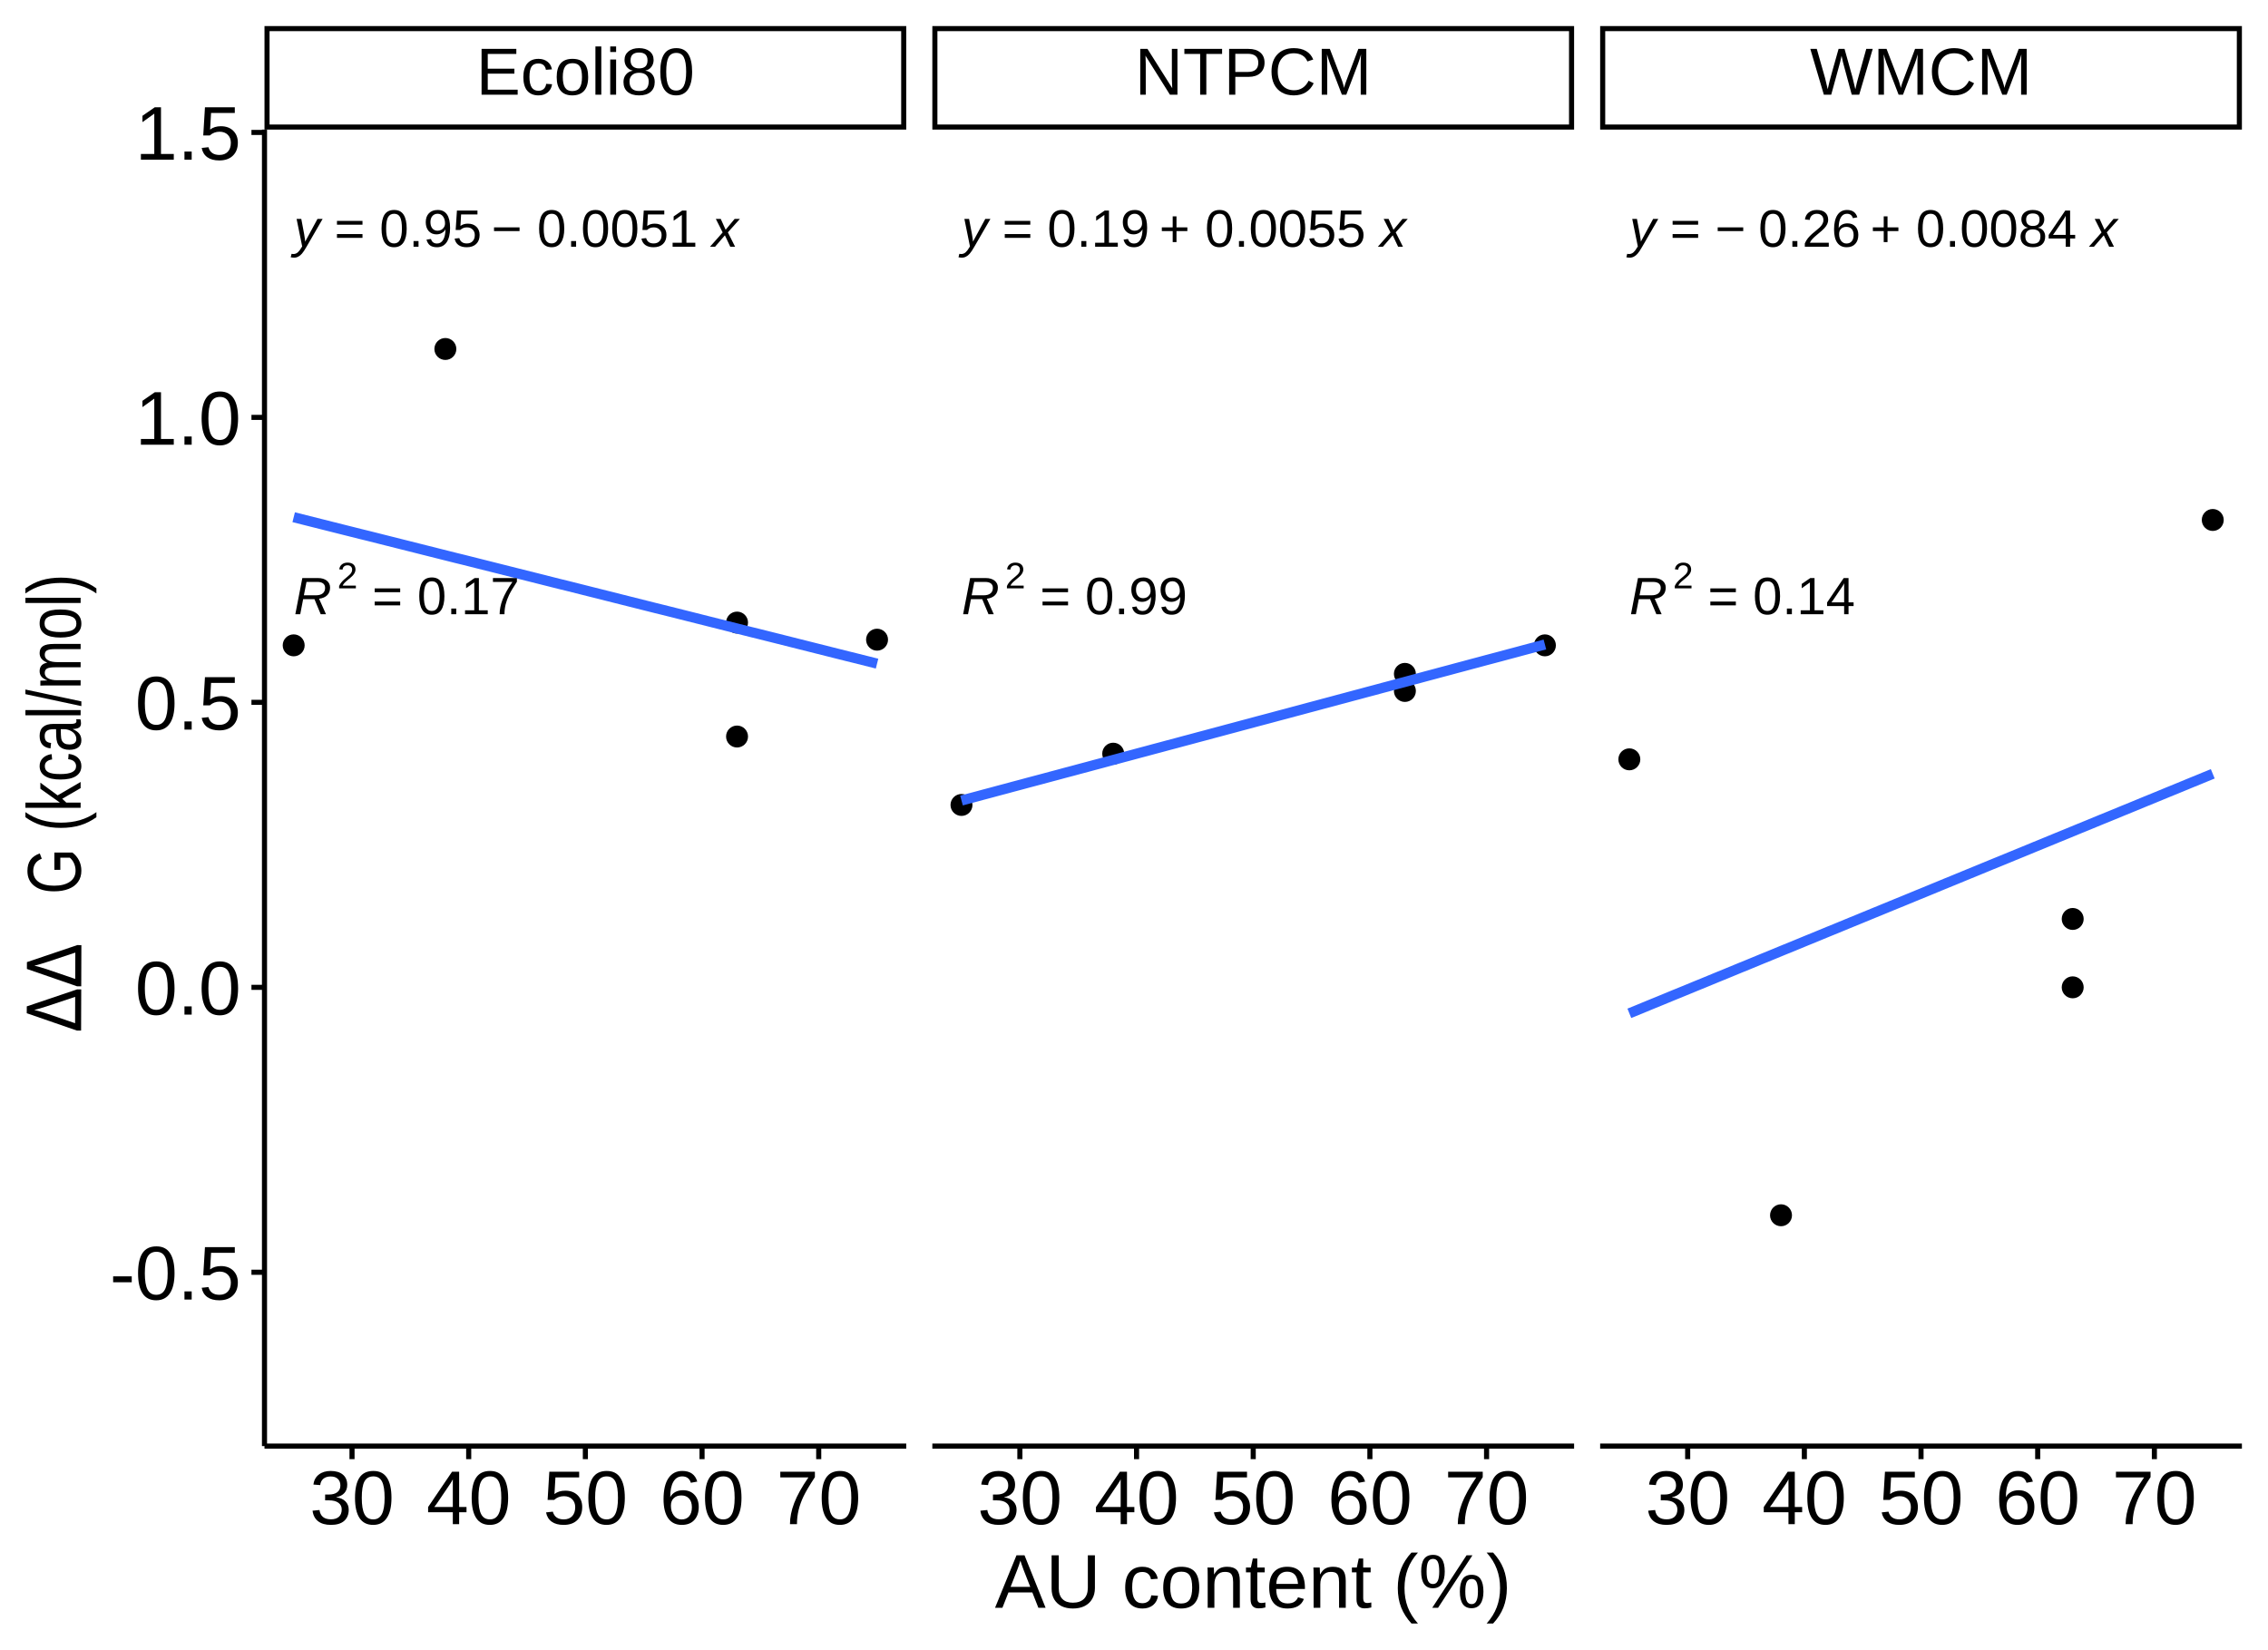
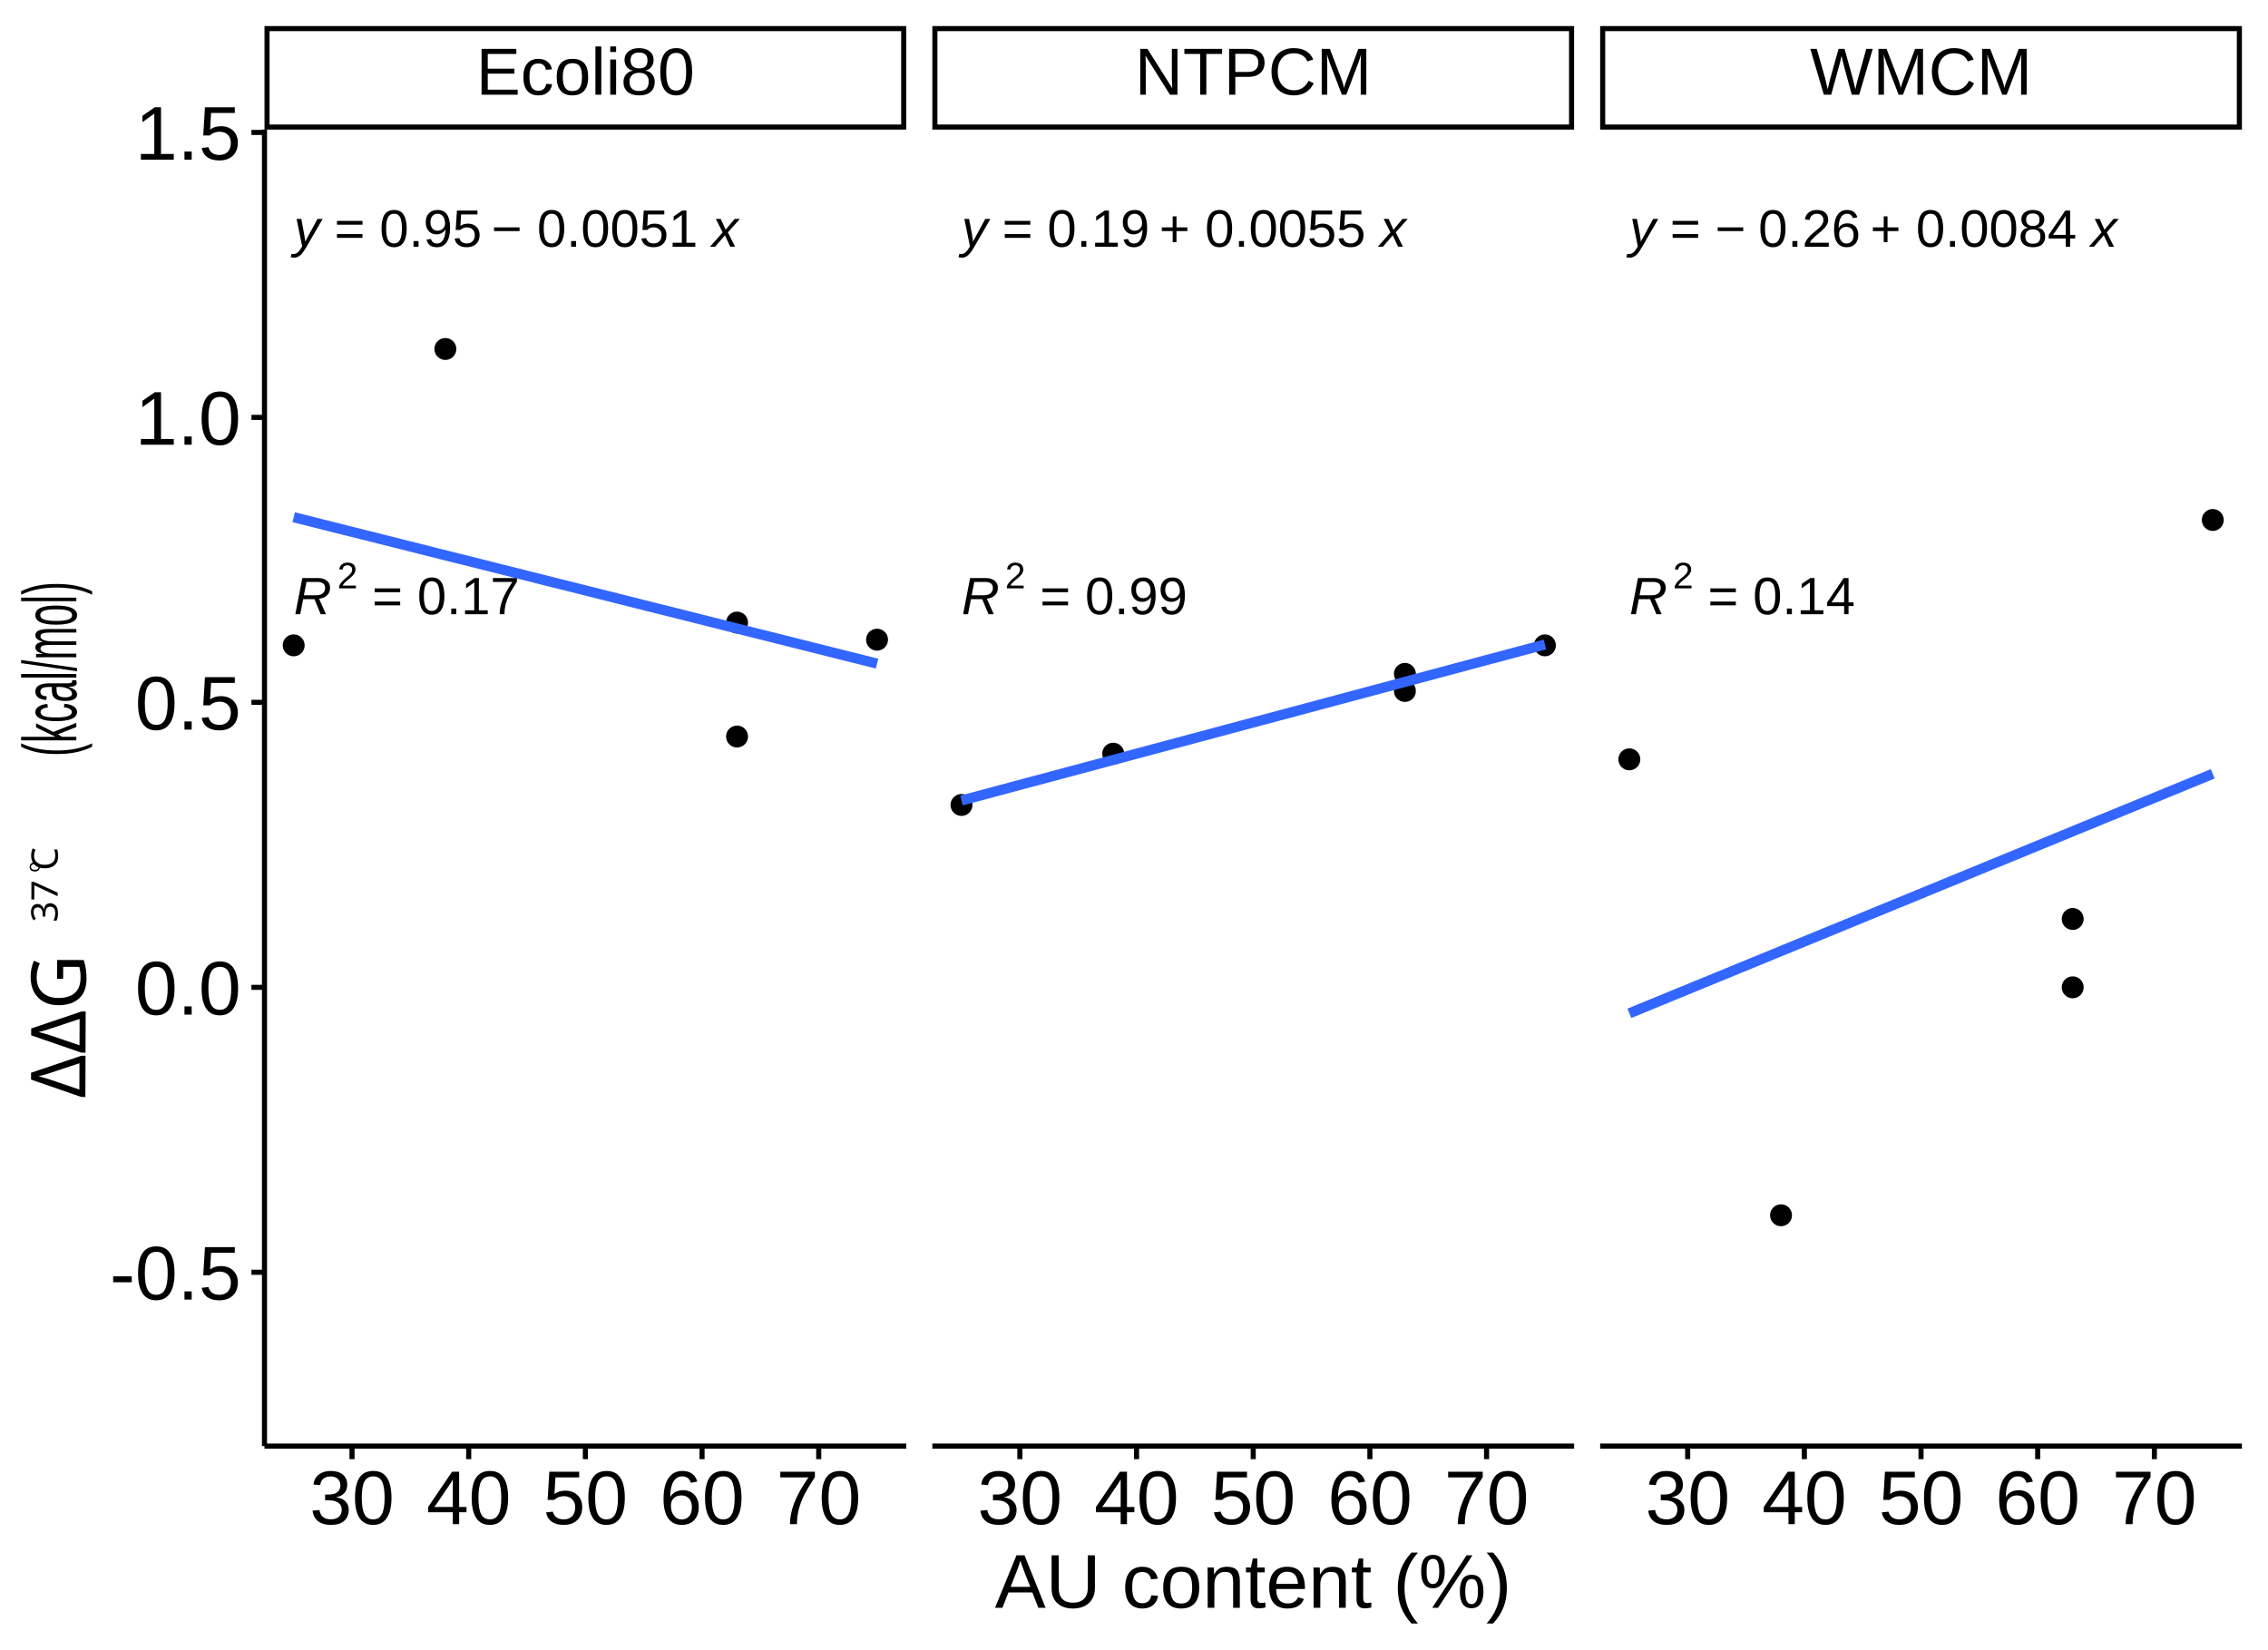
<svg xmlns="http://www.w3.org/2000/svg" class="svglite" width="476.25pt" height="346.50pt" viewBox="0 0 476.25 346.50" version="1.1" id="svg309">
  <defs id="defs4">
    <style type="text/css" id="style2">
    .svglite line, .svglite polyline, .svglite polygon, .svglite path, .svglite rect, .svglite circle {
      fill: none;
      stroke: #000000;
      stroke-linecap: round;
      stroke-linejoin: round;
      stroke-miterlimit: 10.00;
    }
    .svglite text {
      white-space: pre;
    }
  </style>
  </defs>
  <rect width="100%" height="100%" style="stroke: none; fill: #FFFFFF;" id="rect6" />
  <defs id="defs11">
    <clipPath id="cpMC4wMHw0NzYuMjV8MC4wMHwzNDYuNTA=">
      <rect x="0.00" y="0.00" width="476.25" height="346.50" id="rect8" />
    </clipPath>
  </defs>
  <g clip-path="url(#cpMC4wMHw0NzYuMjV8MC4wMHwzNDYuNTA=)" id="g15">
    <rect x="0.00" y="0" width="476.25" height="346.50" style="stroke-width: 1.07; stroke: #FFFFFF; fill: #FFFFFF;" id="rect13" />
  </g>
  <defs id="defs20">
    <clipPath id="cpNTUuNTR8MTkwLjMwfDI3LjIxfDMwMy43MA==">
      <rect x="55.54" y="27.21" width="134.76" height="276.49" id="rect17" />
    </clipPath>
  </defs>
  <g clip-path="url(#cpNTUuNTR8MTkwLjMwfDI3LjIxfDMwMy43MA==)" id="g66">
    <rect x="55.54" y="27.21" width="134.76" height="276.49" style="stroke-width: 1.07; stroke: none; fill: #FFFFFF;" id="rect22" />
    <circle cx="61.67" cy="135.53" r="1.95" style="stroke-width: 0.71; fill: #000000;" id="circle24" />
    <circle cx="93.52" cy="73.29" r="1.95" style="stroke-width: 0.71; fill: #000000;" id="circle26" />
    <circle cx="154.77" cy="154.68" r="1.95" style="stroke-width: 0.71; fill: #000000;" id="circle28" />
    <circle cx="154.77" cy="130.75" r="1.95" style="stroke-width: 0.71; fill: #000000;" id="circle30" />
    <circle cx="184.17" cy="134.34" r="1.95" style="stroke-width: 0.71; fill: #000000;" id="circle32" />
    <polyline points="61.67,108.62 63.22,109.01 64.77,109.40 66.32,109.79 67.87,110.18 69.42,110.57 70.97,110.96 72.52,111.35 74.08,111.74 75.63,112.13 77.18,112.51 78.73,112.90 80.28,113.29 81.83,113.68 83.38,114.07 84.93,114.46 86.48,114.85 88.03,115.24 89.58,115.63 91.13,116.02 92.68,116.41 94.23,116.80 95.78,117.19 97.34,117.57 98.89,117.96 100.44,118.35 101.99,118.74 103.54,119.13 105.09,119.52 106.64,119.91 108.19,120.30 109.74,120.69 111.29,121.08 112.84,121.47 114.39,121.86 115.94,122.25 117.49,122.64 119.05,123.02 120.60,123.41 122.15,123.80 123.70,124.19 125.25,124.58 126.80,124.97 128.35,125.36 129.90,125.75 131.45,126.14 133.00,126.53 134.55,126.92 136.10,127.31 137.65,127.70 139.20,128.08 140.76,128.47 142.31,128.86 143.86,129.25 145.41,129.64 146.96,130.03 148.51,130.42 150.06,130.81 151.61,131.20 153.16,131.59 154.71,131.98 156.26,132.37 157.81,132.76 159.36,133.14 160.91,133.53 162.47,133.92 164.02,134.31 165.57,134.70 167.12,135.09 168.67,135.48 170.22,135.87 171.77,136.26 173.32,136.65 174.87,137.04 176.42,137.43 177.97,137.82 179.52,138.20 181.07,138.59 182.62,138.98 184.17,139.37 " style="stroke-width: 2.13; stroke: #3366FF; stroke-linecap: butt;" id="polyline34" />
    <text x="61.67" y="51.81" style="font-size: 11.04px; font-style: italic; font-family: &quot;Arial&quot;;" textLength="5.52px" lengthAdjust="spacingAndGlyphs" id="text36">y</text>
    <text x="67.18" y="51.81" style="font-size: 11.04px; font-family: &quot;Arial&quot;;" textLength="3.02px" lengthAdjust="spacingAndGlyphs" id="text38" />
    <text x="70.21" y="51.81" style="font-size: 11.04px; font-family: &quot;Arial&quot;;" textLength="6.44px" lengthAdjust="spacingAndGlyphs" id="text40">=</text>
    <text x="76.65" y="51.81" style="font-size: 11.04px; font-family: &quot;Arial&quot;;" textLength="3.02px" lengthAdjust="spacingAndGlyphs" id="text42" />
    <text x="79.68" y="51.81" style="font-size: 11.04px; font-family: &quot;Arial&quot;;" textLength="21.47px" lengthAdjust="spacingAndGlyphs" id="text44">0.95</text>
    <text x="103.19" y="51.81" style="font-size: 11.04px; font-family: &quot;Arial&quot;;" textLength="7.54px" lengthAdjust="spacingAndGlyphs" id="text46">−</text>
    <text x="112.77" y="51.81" style="font-size: 11.04px; font-family: &quot;Arial&quot;;" textLength="33.74px" lengthAdjust="spacingAndGlyphs" id="text48">0.0051</text>
    <text x="146.51" y="51.81" style="font-size: 11.04px; font-family: &quot;Arial&quot;;" textLength="3.02px" lengthAdjust="spacingAndGlyphs" id="text50" />
    <text x="149.53" y="51.81" style="font-size: 11.04px; font-style: italic; font-family: &quot;Arial&quot;;" textLength="5.52px" lengthAdjust="spacingAndGlyphs" id="text52">x</text>
    <text x="61.67" y="128.99" style="font-size: 11.04px; font-style: italic; font-family: &quot;Arial&quot;;" textLength="7.96px" lengthAdjust="spacingAndGlyphs" id="text54">R</text>
    <text x="70.82" y="123.56" style="font-size: 7.73px; font-family: &quot;Arial&quot;;" textLength="4.29px" lengthAdjust="spacingAndGlyphs" id="text56">2</text>
    <text x="75.11" y="128.99" style="font-size: 11.04px; font-family: &quot;Arial&quot;;" textLength="3.02px" lengthAdjust="spacingAndGlyphs" id="text58" />
    <text x="78.13" y="128.99" style="font-size: 11.04px; font-family: &quot;Arial&quot;;" textLength="6.44px" lengthAdjust="spacingAndGlyphs" id="text60">=</text>
    <text x="84.58" y="128.99" style="font-size: 11.04px; font-family: &quot;Arial&quot;;" textLength="3.02px" lengthAdjust="spacingAndGlyphs" id="text62" />
    <text x="87.60" y="128.99" style="font-size: 11.04px; font-family: &quot;Arial&quot;;" textLength="21.47px" lengthAdjust="spacingAndGlyphs" id="text64">0.17</text>
  </g>
  <g clip-path="url(#cpMC4wMHw0NzYuMjV8MC4wMHwzNDYuNTA=)" id="g68" />
  <defs id="defs73">
    <clipPath id="cpMTk1Ljc4fDMzMC41NHwyNy4yMXwzMDMuNzA=">
      <rect x="195.78" y="27.21" width="134.76" height="276.49" id="rect70" />
    </clipPath>
  </defs>
  <g clip-path="url(#cpMTk1Ljc4fDMzMC41NHwyNy4yMXwzMDMuNzA=)" id="g119">
    <rect x="195.78" y="27.21" width="134.76" height="276.49" style="stroke-width: 1.07; stroke: none; fill: #FFFFFF;" id="rect75" />
    <circle cx="201.90" cy="169.05" r="1.95" style="stroke-width: 0.71; fill: #000000;" id="circle77" />
    <circle cx="233.76" cy="158.28" r="1.95" style="stroke-width: 0.71; fill: #000000;" id="circle79" />
    <circle cx="295.01" cy="141.52" r="1.95" style="stroke-width: 0.71; fill: #000000;" id="circle81" />
    <circle cx="295.01" cy="145.11" r="1.95" style="stroke-width: 0.71; fill: #000000;" id="circle83" />
    <circle cx="324.41" cy="135.53" r="1.95" style="stroke-width: 0.71; fill: #000000;" id="circle85" />
    <polyline points="201.90,168.12 203.46,167.70 205.01,167.29 206.56,166.87 208.11,166.46 209.66,166.04 211.21,165.63 212.76,165.21 214.31,164.80 215.86,164.38 217.41,163.97 218.96,163.56 220.51,163.14 222.06,162.73 223.61,162.31 225.17,161.90 226.72,161.48 228.27,161.07 229.82,160.65 231.37,160.24 232.92,159.82 234.47,159.41 236.02,158.99 237.57,158.58 239.12,158.16 240.67,157.75 242.22,157.33 243.77,156.92 245.32,156.50 246.88,156.09 248.43,155.67 249.98,155.26 251.53,154.84 253.08,154.43 254.63,154.01 256.18,153.60 257.73,153.18 259.28,152.77 260.83,152.35 262.38,151.94 263.93,151.52 265.48,151.11 267.03,150.70 268.58,150.28 270.14,149.87 271.69,149.45 273.24,149.04 274.79,148.62 276.34,148.21 277.89,147.79 279.44,147.38 280.99,146.96 282.54,146.55 284.09,146.13 285.64,145.72 287.19,145.30 288.74,144.89 290.29,144.47 291.85,144.06 293.40,143.64 294.95,143.23 296.50,142.81 298.05,142.40 299.60,141.98 301.15,141.57 302.70,141.15 304.25,140.74 305.80,140.32 307.35,139.91 308.90,139.49 310.45,139.08 312.00,138.66 313.56,138.25 315.11,137.84 316.66,137.42 318.21,137.01 319.76,136.59 321.31,136.18 322.86,135.76 324.41,135.35 " style="stroke-width: 2.13; stroke: #3366FF; stroke-linecap: butt;" id="polyline87" />
    <text x="201.90" y="51.81" style="font-size: 11.04px; font-style: italic; font-family: &quot;Arial&quot;;" textLength="5.52px" lengthAdjust="spacingAndGlyphs" id="text89">y</text>
    <text x="207.42" y="51.81" style="font-size: 11.04px; font-family: &quot;Arial&quot;;" textLength="3.02px" lengthAdjust="spacingAndGlyphs" id="text91" />
    <text x="210.44" y="51.81" style="font-size: 11.04px; font-family: &quot;Arial&quot;;" textLength="6.44px" lengthAdjust="spacingAndGlyphs" id="text93">=</text>
    <text x="216.89" y="51.81" style="font-size: 11.04px; font-family: &quot;Arial&quot;;" textLength="3.02px" lengthAdjust="spacingAndGlyphs" id="text95" />
    <text x="219.91" y="51.81" style="font-size: 11.04px; font-family: &quot;Arial&quot;;" textLength="21.47px" lengthAdjust="spacingAndGlyphs" id="text97">0.19</text>
    <text x="243.42" y="51.81" style="font-size: 11.04px; font-family: &quot;Arial&quot;;" textLength="7.55px" lengthAdjust="spacingAndGlyphs" id="text99">+</text>
    <text x="253.01" y="51.81" style="font-size: 11.04px; font-family: &quot;Arial&quot;;" textLength="33.74px" lengthAdjust="spacingAndGlyphs" id="text101">0.0055</text>
    <text x="286.75" y="51.81" style="font-size: 11.04px; font-family: &quot;Arial&quot;;" textLength="3.02px" lengthAdjust="spacingAndGlyphs" id="text103" />
    <text x="289.77" y="51.81" style="font-size: 11.04px; font-style: italic; font-family: &quot;Arial&quot;;" textLength="5.52px" lengthAdjust="spacingAndGlyphs" id="text105">x</text>
    <text x="201.90" y="128.99" style="font-size: 11.04px; font-style: italic; font-family: &quot;Arial&quot;;" textLength="7.96px" lengthAdjust="spacingAndGlyphs" id="text107">R</text>
    <text x="211.05" y="123.56" style="font-size: 7.73px; font-family: &quot;Arial&quot;;" textLength="4.29px" lengthAdjust="spacingAndGlyphs" id="text109">2</text>
    <text x="215.34" y="128.99" style="font-size: 11.04px; font-family: &quot;Arial&quot;;" textLength="3.02px" lengthAdjust="spacingAndGlyphs" id="text111" />
    <text x="218.37" y="128.99" style="font-size: 11.04px; font-family: &quot;Arial&quot;;" textLength="6.44px" lengthAdjust="spacingAndGlyphs" id="text113">=</text>
    <text x="224.81" y="128.99" style="font-size: 11.04px; font-family: &quot;Arial&quot;;" textLength="3.02px" lengthAdjust="spacingAndGlyphs" id="text115" />
    <text x="227.84" y="128.99" style="font-size: 11.04px; font-family: &quot;Arial&quot;;" textLength="21.47px" lengthAdjust="spacingAndGlyphs" id="text117">0.99</text>
  </g>
  <g clip-path="url(#cpMC4wMHw0NzYuMjV8MC4wMHwzNDYuNTA=)" id="g121" />
  <defs id="defs126">
    <clipPath id="cpMzM2LjAxfDQ3MC43N3wyNy4yMXwzMDMuNzA=">
      <rect x="336.01" y="27.21" width="134.76" height="276.49" id="rect123" />
    </clipPath>
  </defs>
  <g clip-path="url(#cpMzM2LjAxfDQ3MC43N3wyNy4yMXwzMDMuNzA=)" id="g174">
    <rect x="336.01" y="27.21" width="134.76" height="276.49" style="stroke-width: 1.07; stroke: none; fill: #FFFFFF;" id="rect128" />
    <circle cx="342.14" cy="159.47" r="1.95" style="stroke-width: 0.71; fill: #000000;" id="circle130" />
    <circle cx="373.99" cy="255.22" r="1.95" style="stroke-width: 0.71; fill: #000000;" id="circle132" />
    <circle cx="435.24" cy="207.35" r="1.95" style="stroke-width: 0.71; fill: #000000;" id="circle134" />
    <circle cx="435.24" cy="192.99" r="1.95" style="stroke-width: 0.71; fill: #000000;" id="circle136" />
    <circle cx="464.65" cy="109.20" r="1.95" style="stroke-width: 0.71; fill: #000000;" id="circle138" />
    <polyline points="342.14,212.81 343.69,212.18 345.24,211.54 346.79,210.90 348.34,210.27 349.89,209.63 351.44,208.99 352.99,208.36 354.55,207.72 356.10,207.08 357.65,206.45 359.20,205.81 360.75,205.17 362.30,204.54 363.85,203.90 365.40,203.26 366.95,202.63 368.50,201.99 370.05,201.35 371.60,200.72 373.15,200.08 374.70,199.44 376.26,198.81 377.81,198.17 379.36,197.53 380.91,196.90 382.46,196.26 384.01,195.62 385.56,194.99 387.11,194.35 388.66,193.71 390.21,193.08 391.76,192.44 393.31,191.80 394.86,191.17 396.41,190.53 397.97,189.89 399.52,189.26 401.07,188.62 402.62,187.98 404.17,187.35 405.72,186.71 407.27,186.07 408.82,185.43 410.37,184.80 411.92,184.16 413.47,183.52 415.02,182.89 416.57,182.25 418.12,181.61 419.67,180.98 421.23,180.34 422.78,179.70 424.33,179.07 425.88,178.43 427.43,177.79 428.98,177.16 430.53,176.52 432.08,175.88 433.63,175.25 435.18,174.61 436.73,173.97 438.28,173.34 439.83,172.70 441.38,172.06 442.94,171.43 444.49,170.79 446.04,170.15 447.59,169.52 449.14,168.88 450.69,168.24 452.24,167.61 453.79,166.97 455.34,166.33 456.89,165.70 458.44,165.06 459.99,164.42 461.54,163.79 463.09,163.15 464.65,162.51 " style="stroke-width: 2.13; stroke: #3366FF; stroke-linecap: butt;" id="polyline140" />
    <text x="342.14" y="51.81" style="font-size: 11.04px; font-style: italic; font-family: &quot;Arial&quot;;" textLength="5.52px" lengthAdjust="spacingAndGlyphs" id="text142">y</text>
    <text x="347.66" y="51.81" style="font-size: 11.04px; font-family: &quot;Arial&quot;;" textLength="3.02px" lengthAdjust="spacingAndGlyphs" id="text144" />
    <text x="350.68" y="51.81" style="font-size: 11.04px; font-family: &quot;Arial&quot;;" textLength="6.44px" lengthAdjust="spacingAndGlyphs" id="text146">=</text>
    <text x="357.12" y="51.81" style="font-size: 11.04px; font-family: &quot;Arial&quot;;" textLength="3.02px" lengthAdjust="spacingAndGlyphs" id="text148" />
    <text x="360.15" y="51.81" style="font-size: 11.04px; font-family: &quot;Arial&quot;;" textLength="7.54px" lengthAdjust="spacingAndGlyphs" id="text150">−</text>
    <text x="369.22" y="51.81" style="font-size: 11.04px; font-family: &quot;Arial&quot;;" textLength="21.47px" lengthAdjust="spacingAndGlyphs" id="text152">0.26</text>
    <text x="392.73" y="51.81" style="font-size: 11.04px; font-family: &quot;Arial&quot;;" textLength="7.55px" lengthAdjust="spacingAndGlyphs" id="text154">+</text>
    <text x="402.32" y="51.81" style="font-size: 11.04px; font-family: &quot;Arial&quot;;" textLength="33.74px" lengthAdjust="spacingAndGlyphs" id="text156">0.0084</text>
    <text x="436.06" y="51.81" style="font-size: 11.04px; font-family: &quot;Arial&quot;;" textLength="3.02px" lengthAdjust="spacingAndGlyphs" id="text158" />
    <text x="439.08" y="51.81" style="font-size: 11.04px; font-style: italic; font-family: &quot;Arial&quot;;" textLength="5.52px" lengthAdjust="spacingAndGlyphs" id="text160">x</text>
    <text x="342.14" y="128.99" style="font-size: 11.04px; font-style: italic; font-family: &quot;Arial&quot;;" textLength="7.96px" lengthAdjust="spacingAndGlyphs" id="text162">R</text>
    <text x="351.29" y="123.56" style="font-size: 7.73px; font-family: &quot;Arial&quot;;" textLength="4.29px" lengthAdjust="spacingAndGlyphs" id="text164">2</text>
    <text x="355.58" y="128.99" style="font-size: 11.04px; font-family: &quot;Arial&quot;;" textLength="3.02px" lengthAdjust="spacingAndGlyphs" id="text166" />
    <text x="358.60" y="128.99" style="font-size: 11.04px; font-family: &quot;Arial&quot;;" textLength="6.44px" lengthAdjust="spacingAndGlyphs" id="text168">=</text>
    <text x="365.05" y="128.99" style="font-size: 11.04px; font-family: &quot;Arial&quot;;" textLength="3.02px" lengthAdjust="spacingAndGlyphs" id="text170" />
    <text x="368.07" y="128.99" style="font-size: 11.04px; font-family: &quot;Arial&quot;;" textLength="21.47px" lengthAdjust="spacingAndGlyphs" id="text172">0.14</text>
  </g>
  <g clip-path="url(#cpMC4wMHw0NzYuMjV8MC4wMHwzNDYuNTA=)" id="g176" />
  <defs id="defs181">
    <clipPath id="cpNTUuNTR8MTkwLjMwfDUuNDh8MjcuMjE=">
      <rect x="55.54" y="5.48" width="134.76" height="21.73" id="rect178" />
    </clipPath>
  </defs>
  <g clip-path="url(#cpNTUuNTR8MTkwLjMwfDUuNDh8MjcuMjE=)" id="g187">
    <rect x="55.54" y="5.48" width="134.76" height="21.73" style="stroke-width: 2.13; fill: #FFFFFF;" id="rect183" />
    <text x="99.97" y="19.89" style="font-size: 14.00px; font-family: &quot;Arial&quot;;" textLength="45.91px" lengthAdjust="spacingAndGlyphs" id="text185">Ecoli80</text>
  </g>
  <g clip-path="url(#cpMC4wMHw0NzYuMjV8MC4wMHwzNDYuNTA=)" id="g189" />
  <defs id="defs194">
    <clipPath id="cpMTk1Ljc4fDMzMC41NHw1LjQ4fDI3LjIx">
      <rect x="195.78" y="5.48" width="134.76" height="21.73" id="rect191" />
    </clipPath>
  </defs>
  <g clip-path="url(#cpMTk1Ljc4fDMzMC41NHw1LjQ4fDI3LjIx)" id="g200">
    <rect x="195.78" y="5.48" width="134.76" height="21.73" style="stroke-width: 2.13; fill: #FFFFFF;" id="rect196" />
    <text x="238.28" y="19.89" style="font-size: 14.00px; font-family: &quot;Arial&quot;;" textLength="49.76px" lengthAdjust="spacingAndGlyphs" id="text198">NTPCM</text>
  </g>
  <g clip-path="url(#cpMC4wMHw0NzYuMjV8MC4wMHwzNDYuNTA=)" id="g202" />
  <defs id="defs207">
    <clipPath id="cpMzM2LjAxfDQ3MC43N3w1LjQ4fDI3LjIx">
      <rect x="336.01" y="5.48" width="134.76" height="21.73" id="rect204" />
    </clipPath>
  </defs>
  <g clip-path="url(#cpMzM2LjAxfDQ3MC43N3w1LjQ4fDI3LjIx)" id="g213">
    <rect x="336.01" y="5.48" width="134.76" height="21.73" style="stroke-width: 2.13; fill: #FFFFFF;" id="rect209" />
    <text x="380.08" y="19.89" style="font-size: 14.00px; font-family: &quot;Arial&quot;;" textLength="46.63px" lengthAdjust="spacingAndGlyphs" id="text211">WMCM</text>
  </g>
-   <g clip-path="url(#cpMC4wMHw0NzYuMjV8MC4wMHwzNDYuNTA=)" id="g307">
-     <polyline points="55.54,303.70 190.30,303.70 " style="stroke-width: 1.07; stroke-linecap: butt;" id="polyline215" />
-     <polyline points="73.92,306.44 73.92,303.70 " style="stroke-width: 1.07; stroke-linecap: butt;" id="polyline217" />
-     <polyline points="98.42,306.44 98.42,303.70 " style="stroke-width: 1.07; stroke-linecap: butt;" id="polyline219" />
-     <polyline points="122.92,306.44 122.92,303.70 " style="stroke-width: 1.07; stroke-linecap: butt;" id="polyline221" />
-     <polyline points="147.42,306.44 147.42,303.70 " style="stroke-width: 1.07; stroke-linecap: butt;" id="polyline223" />
-     <polyline points="171.92,306.44 171.92,303.70 " style="stroke-width: 1.07; stroke-linecap: butt;" id="polyline225" />
-     <text x="73.92" y="320.09" text-anchor="middle" style="font-size: 16.00px; font-family: &quot;Arial&quot;;" textLength="17.80px" lengthAdjust="spacingAndGlyphs" id="text227">30</text>
-     <text x="98.42" y="320.09" text-anchor="middle" style="font-size: 16.00px; font-family: &quot;Arial&quot;;" textLength="17.80px" lengthAdjust="spacingAndGlyphs" id="text229">40</text>
-     <text x="122.92" y="320.09" text-anchor="middle" style="font-size: 16.00px; font-family: &quot;Arial&quot;;" textLength="17.80px" lengthAdjust="spacingAndGlyphs" id="text231">50</text>
-     <text x="147.42" y="320.09" text-anchor="middle" style="font-size: 16.00px; font-family: &quot;Arial&quot;;" textLength="17.80px" lengthAdjust="spacingAndGlyphs" id="text233">60</text>
-     <text x="171.92" y="320.09" text-anchor="middle" style="font-size: 16.00px; font-family: &quot;Arial&quot;;" textLength="17.80px" lengthAdjust="spacingAndGlyphs" id="text235">70</text>
-     <polyline points="195.78,303.70 330.54,303.70 " style="stroke-width: 1.07; stroke-linecap: butt;" id="polyline237" />
-     <polyline points="214.16,306.44 214.16,303.70 " style="stroke-width: 1.07; stroke-linecap: butt;" id="polyline239" />
-     <polyline points="238.66,306.44 238.66,303.70 " style="stroke-width: 1.07; stroke-linecap: butt;" id="polyline241" />
-     <polyline points="263.16,306.44 263.16,303.70 " style="stroke-width: 1.07; stroke-linecap: butt;" id="polyline243" />
-     <polyline points="287.66,306.44 287.66,303.70 " style="stroke-width: 1.07; stroke-linecap: butt;" id="polyline245" />
-     <polyline points="312.16,306.44 312.16,303.70 " style="stroke-width: 1.07; stroke-linecap: butt;" id="polyline247" />
-     <text x="214.16" y="320.09" text-anchor="middle" style="font-size: 16.00px; font-family: &quot;Arial&quot;;" textLength="17.80px" lengthAdjust="spacingAndGlyphs" id="text249">30</text>
-     <text x="238.66" y="320.09" text-anchor="middle" style="font-size: 16.00px; font-family: &quot;Arial&quot;;" textLength="17.80px" lengthAdjust="spacingAndGlyphs" id="text251">40</text>
-     <text x="263.16" y="320.09" text-anchor="middle" style="font-size: 16.00px; font-family: &quot;Arial&quot;;" textLength="17.80px" lengthAdjust="spacingAndGlyphs" id="text253">50</text>
-     <text x="287.66" y="320.09" text-anchor="middle" style="font-size: 16.00px; font-family: &quot;Arial&quot;;" textLength="17.80px" lengthAdjust="spacingAndGlyphs" id="text255">60</text>
-     <text x="312.16" y="320.09" text-anchor="middle" style="font-size: 16.00px; font-family: &quot;Arial&quot;;" textLength="17.80px" lengthAdjust="spacingAndGlyphs" id="text257">70</text>
-     <polyline points="336.01,303.70 470.77,303.70 " style="stroke-width: 1.07; stroke-linecap: butt;" id="polyline259" />
-     <polyline points="354.39,306.44 354.39,303.70 " style="stroke-width: 1.07; stroke-linecap: butt;" id="polyline261" />
-     <polyline points="378.89,306.44 378.89,303.70 " style="stroke-width: 1.07; stroke-linecap: butt;" id="polyline263" />
-     <polyline points="403.39,306.44 403.39,303.70 " style="stroke-width: 1.07; stroke-linecap: butt;" id="polyline265" />
-     <polyline points="427.89,306.44 427.89,303.70 " style="stroke-width: 1.07; stroke-linecap: butt;" id="polyline267" />
-     <polyline points="452.39,306.44 452.39,303.70 " style="stroke-width: 1.07; stroke-linecap: butt;" id="polyline269" />
-     <text x="354.39" y="320.09" text-anchor="middle" style="font-size: 16.00px; font-family: &quot;Arial&quot;;" textLength="17.80px" lengthAdjust="spacingAndGlyphs" id="text271">30</text>
-     <text x="378.89" y="320.09" text-anchor="middle" style="font-size: 16.00px; font-family: &quot;Arial&quot;;" textLength="17.80px" lengthAdjust="spacingAndGlyphs" id="text273">40</text>
-     <text x="403.39" y="320.09" text-anchor="middle" style="font-size: 16.00px; font-family: &quot;Arial&quot;;" textLength="17.80px" lengthAdjust="spacingAndGlyphs" id="text275">50</text>
-     <text x="427.89" y="320.09" text-anchor="middle" style="font-size: 16.00px; font-family: &quot;Arial&quot;;" textLength="17.80px" lengthAdjust="spacingAndGlyphs" id="text277">60</text>
-     <text x="452.39" y="320.09" text-anchor="middle" style="font-size: 16.00px; font-family: &quot;Arial&quot;;" textLength="17.80px" lengthAdjust="spacingAndGlyphs" id="text279">70</text>
-     <polyline points="55.54,303.70 55.54,27.21 " style="stroke-width: 1.07; stroke-linecap: butt;" id="polyline281" />
-     <text x="50.61" y="272.92" text-anchor="end" style="font-size: 16.00px; font-family: &quot;Arial&quot;;" textLength="27.57px" lengthAdjust="spacingAndGlyphs" id="text283">-0.5</text>
-     <text x="50.61" y="213.08" text-anchor="end" style="font-size: 16.00px; font-family: &quot;Arial&quot;;" textLength="22.24px" lengthAdjust="spacingAndGlyphs" id="text285">0.0</text>
-     <text x="50.61" y="153.23" text-anchor="end" style="font-size: 16.00px; font-family: &quot;Arial&quot;;" textLength="22.24px" lengthAdjust="spacingAndGlyphs" id="text287">0.5</text>
-     <text x="50.61" y="93.39" text-anchor="end" style="font-size: 16.00px; font-family: &quot;Arial&quot;;" textLength="22.24px" lengthAdjust="spacingAndGlyphs" id="text289">1.0</text>
-     <text x="50.61" y="33.54" text-anchor="end" style="font-size: 16.00px; font-family: &quot;Arial&quot;;" textLength="22.24px" lengthAdjust="spacingAndGlyphs" id="text291">1.5</text>
-     <polyline points="52.80,267.19 55.54,267.19 " style="stroke-width: 1.07; stroke-linecap: butt;" id="polyline293" />
-     <polyline points="52.80,207.35 55.54,207.35 " style="stroke-width: 1.07; stroke-linecap: butt;" id="polyline295" />
-     <polyline points="52.80,147.50 55.54,147.50 " style="stroke-width: 1.07; stroke-linecap: butt;" id="polyline297" />
-     <polyline points="52.80,87.66 55.54,87.66 " style="stroke-width: 1.07; stroke-linecap: butt;" id="polyline299" />
-     <polyline points="52.80,27.81 55.54,27.81 " style="stroke-width: 1.07; stroke-linecap: butt;" id="polyline301" />
-     <text x="263.16" y="337.65" text-anchor="middle" style="font-size: 16.00px; font-family: &quot;Arial&quot;;" textLength="108.48px" lengthAdjust="spacingAndGlyphs" id="text303">AU content (%)</text>
-     <text transform="matrix(0,-0.7802615,1,0,16.93,154.1847)" text-anchor="middle" style="font-size:16px;font-family:Arial" textLength="104.02" lengthAdjust="spacingAndGlyphs" id="text305">G (kcal/mol)</text>
-   </g>
-   <text xml:space="preserve" style="font-size:16px;line-height:1.25;font-family:sans-serif;stroke-width:0.75" x="-216.69" y="17.752" id="text5790" transform="rotate(-89.80887)">
-     <tspan id="tspan5788" style="font-size:16px;stroke-width:0.75" x="-216.69" y="17.752">ΔΔ</tspan>
+   <polyline points="55.54,303.70 190.30,303.70 " style="stroke-width:1.07;stroke-linecap:butt" id="polyline215" />
+   <polyline points="73.92,306.44 73.92,303.70 " style="stroke-width:1.07;stroke-linecap:butt" id="polyline217" />
+   <polyline points="98.42,306.44 98.42,303.70 " style="stroke-width:1.07;stroke-linecap:butt" id="polyline219" />
+   <polyline points="122.92,306.44 122.92,303.70 " style="stroke-width:1.07;stroke-linecap:butt" id="polyline221" />
+   <polyline points="147.42,306.44 147.42,303.70 " style="stroke-width:1.07;stroke-linecap:butt" id="polyline223" />
+   <polyline points="171.92,306.44 171.92,303.70 " style="stroke-width:1.07;stroke-linecap:butt" id="polyline225" />
+   <text x="73.92" y="320.09" text-anchor="middle" style="font-size:16px;font-family:Arial" textLength="17.8" lengthAdjust="spacingAndGlyphs" id="text227">30</text>
+   <text x="98.42" y="320.09" text-anchor="middle" style="font-size:16px;font-family:Arial" textLength="17.8" lengthAdjust="spacingAndGlyphs" id="text229">40</text>
+   <text x="122.92" y="320.09" text-anchor="middle" style="font-size:16px;font-family:Arial" textLength="17.8" lengthAdjust="spacingAndGlyphs" id="text231">50</text>
+   <text x="147.42" y="320.09" text-anchor="middle" style="font-size:16px;font-family:Arial" textLength="17.8" lengthAdjust="spacingAndGlyphs" id="text233">60</text>
+   <text x="171.92" y="320.09" text-anchor="middle" style="font-size:16px;font-family:Arial" textLength="17.8" lengthAdjust="spacingAndGlyphs" id="text235">70</text>
+   <polyline points="195.78,303.70 330.54,303.70 " style="stroke-width:1.07;stroke-linecap:butt" id="polyline237" />
+   <polyline points="214.16,306.44 214.16,303.70 " style="stroke-width:1.07;stroke-linecap:butt" id="polyline239" />
+   <polyline points="238.66,306.44 238.66,303.70 " style="stroke-width:1.07;stroke-linecap:butt" id="polyline241" />
+   <polyline points="263.16,306.44 263.16,303.70 " style="stroke-width:1.07;stroke-linecap:butt" id="polyline243" />
+   <polyline points="287.66,306.44 287.66,303.70 " style="stroke-width:1.07;stroke-linecap:butt" id="polyline245" />
+   <polyline points="312.16,306.44 312.16,303.70 " style="stroke-width:1.07;stroke-linecap:butt" id="polyline247" />
+   <text x="214.16" y="320.09" text-anchor="middle" style="font-size:16px;font-family:Arial" textLength="17.8" lengthAdjust="spacingAndGlyphs" id="text249">30</text>
+   <text x="238.66" y="320.09" text-anchor="middle" style="font-size:16px;font-family:Arial" textLength="17.8" lengthAdjust="spacingAndGlyphs" id="text251">40</text>
+   <text x="263.16" y="320.09" text-anchor="middle" style="font-size:16px;font-family:Arial" textLength="17.8" lengthAdjust="spacingAndGlyphs" id="text253">50</text>
+   <text x="287.66" y="320.09" text-anchor="middle" style="font-size:16px;font-family:Arial" textLength="17.8" lengthAdjust="spacingAndGlyphs" id="text255">60</text>
+   <text x="312.16" y="320.09" text-anchor="middle" style="font-size:16px;font-family:Arial" textLength="17.8" lengthAdjust="spacingAndGlyphs" id="text257">70</text>
+   <polyline points="336.01,303.70 470.77,303.70 " style="stroke-width:1.07;stroke-linecap:butt" id="polyline259" />
+   <polyline points="354.39,306.44 354.39,303.70 " style="stroke-width:1.07;stroke-linecap:butt" id="polyline261" />
+   <polyline points="378.89,306.44 378.89,303.70 " style="stroke-width:1.07;stroke-linecap:butt" id="polyline263" />
+   <polyline points="403.39,306.44 403.39,303.70 " style="stroke-width:1.07;stroke-linecap:butt" id="polyline265" />
+   <polyline points="427.89,306.44 427.89,303.70 " style="stroke-width:1.07;stroke-linecap:butt" id="polyline267" />
+   <polyline points="452.39,306.44 452.39,303.70 " style="stroke-width:1.07;stroke-linecap:butt" id="polyline269" />
+   <text x="354.39" y="320.09" text-anchor="middle" style="font-size:16px;font-family:Arial" textLength="17.8" lengthAdjust="spacingAndGlyphs" id="text271">30</text>
+   <text x="378.89" y="320.09" text-anchor="middle" style="font-size:16px;font-family:Arial" textLength="17.8" lengthAdjust="spacingAndGlyphs" id="text273">40</text>
+   <text x="403.39" y="320.09" text-anchor="middle" style="font-size:16px;font-family:Arial" textLength="17.8" lengthAdjust="spacingAndGlyphs" id="text275">50</text>
+   <text x="427.89" y="320.09" text-anchor="middle" style="font-size:16px;font-family:Arial" textLength="17.8" lengthAdjust="spacingAndGlyphs" id="text277">60</text>
+   <text x="452.39" y="320.09" text-anchor="middle" style="font-size:16px;font-family:Arial" textLength="17.8" lengthAdjust="spacingAndGlyphs" id="text279">70</text>
+   <polyline points="55.54,303.70 55.54,27.21 " style="stroke-width:1.07;stroke-linecap:butt" id="polyline281" />
+   <text x="50.61" y="272.92" text-anchor="end" style="font-size:16px;font-family:Arial" textLength="27.57" lengthAdjust="spacingAndGlyphs" id="text283">-0.5</text>
+   <text x="50.61" y="213.08" text-anchor="end" style="font-size:16px;font-family:Arial" textLength="22.24" lengthAdjust="spacingAndGlyphs" id="text285">0.0</text>
+   <text x="50.61" y="153.23" text-anchor="end" style="font-size:16px;font-family:Arial" textLength="22.24" lengthAdjust="spacingAndGlyphs" id="text287">0.5</text>
+   <text x="50.61" y="93.39" text-anchor="end" style="font-size:16px;font-family:Arial" textLength="22.24" lengthAdjust="spacingAndGlyphs" id="text289">1.0</text>
+   <text x="50.61" y="33.54" text-anchor="end" style="font-size:16px;font-family:Arial" textLength="22.24" lengthAdjust="spacingAndGlyphs" id="text291">1.5</text>
+   <polyline points="52.80,267.19 55.54,267.19 " style="stroke-width:1.07;stroke-linecap:butt" id="polyline293" />
+   <polyline points="52.80,207.35 55.54,207.35 " style="stroke-width:1.07;stroke-linecap:butt" id="polyline295" />
+   <polyline points="52.80,147.50 55.54,147.50 " style="stroke-width:1.07;stroke-linecap:butt" id="polyline297" />
+   <polyline points="52.80,87.66 55.54,87.66 " style="stroke-width:1.07;stroke-linecap:butt" id="polyline299" />
+   <polyline points="52.80,27.81 55.54,27.81 " style="stroke-width:1.07;stroke-linecap:butt" id="polyline301" />
+   <text x="263.16" y="337.65" text-anchor="middle" style="font-size:16px;font-family:Arial" textLength="108.48" lengthAdjust="spacingAndGlyphs" id="text303">AU content (%)</text>
+   <text transform="matrix(0,-0.530291,1,0,16.03087,140.5014)" text-anchor="middle" style="font-size:16px;font-family:Arial" textLength="104.02" lengthAdjust="spacingAndGlyphs" id="text305">(kcal/mol)</text>
+   <text xml:space="preserve" style="font-size:16px;line-height:1.25;font-family:sans-serif;stroke-width:0.75" x="-230.624" y="18.697" id="text5790" transform="rotate(-89.80887)">
+     <tspan id="tspan5788" style="font-size:16px;stroke-width:0.75" x="-230.624" y="18.697">ΔΔG</tspan>
+   </text>
+   <text xml:space="preserve" style="font-size:7.73px;line-height:1.25;font-family:sans-serif;white-space:pre;stroke-width:0.362" x="-193.642" y="12.731" id="text5790-0" transform="rotate(-89.80887)">
+     <tspan id="tspan5788-5" style="font-size:7.73px;stroke-width:0.362" x="-193.642" y="12.731">37 C</tspan>
+   </text>
+   <text xml:space="preserve" style="font-size:3.865px;line-height:1.25;font-family:sans-serif;stroke-width:0.362" x="-183.005" y="12.814" id="text6105" transform="rotate(-88.58991)">
+     <tspan id="tspan6103" style="stroke-width:0.362" x="-183.005" y="12.814">o</tspan>
  </text>
</svg>
